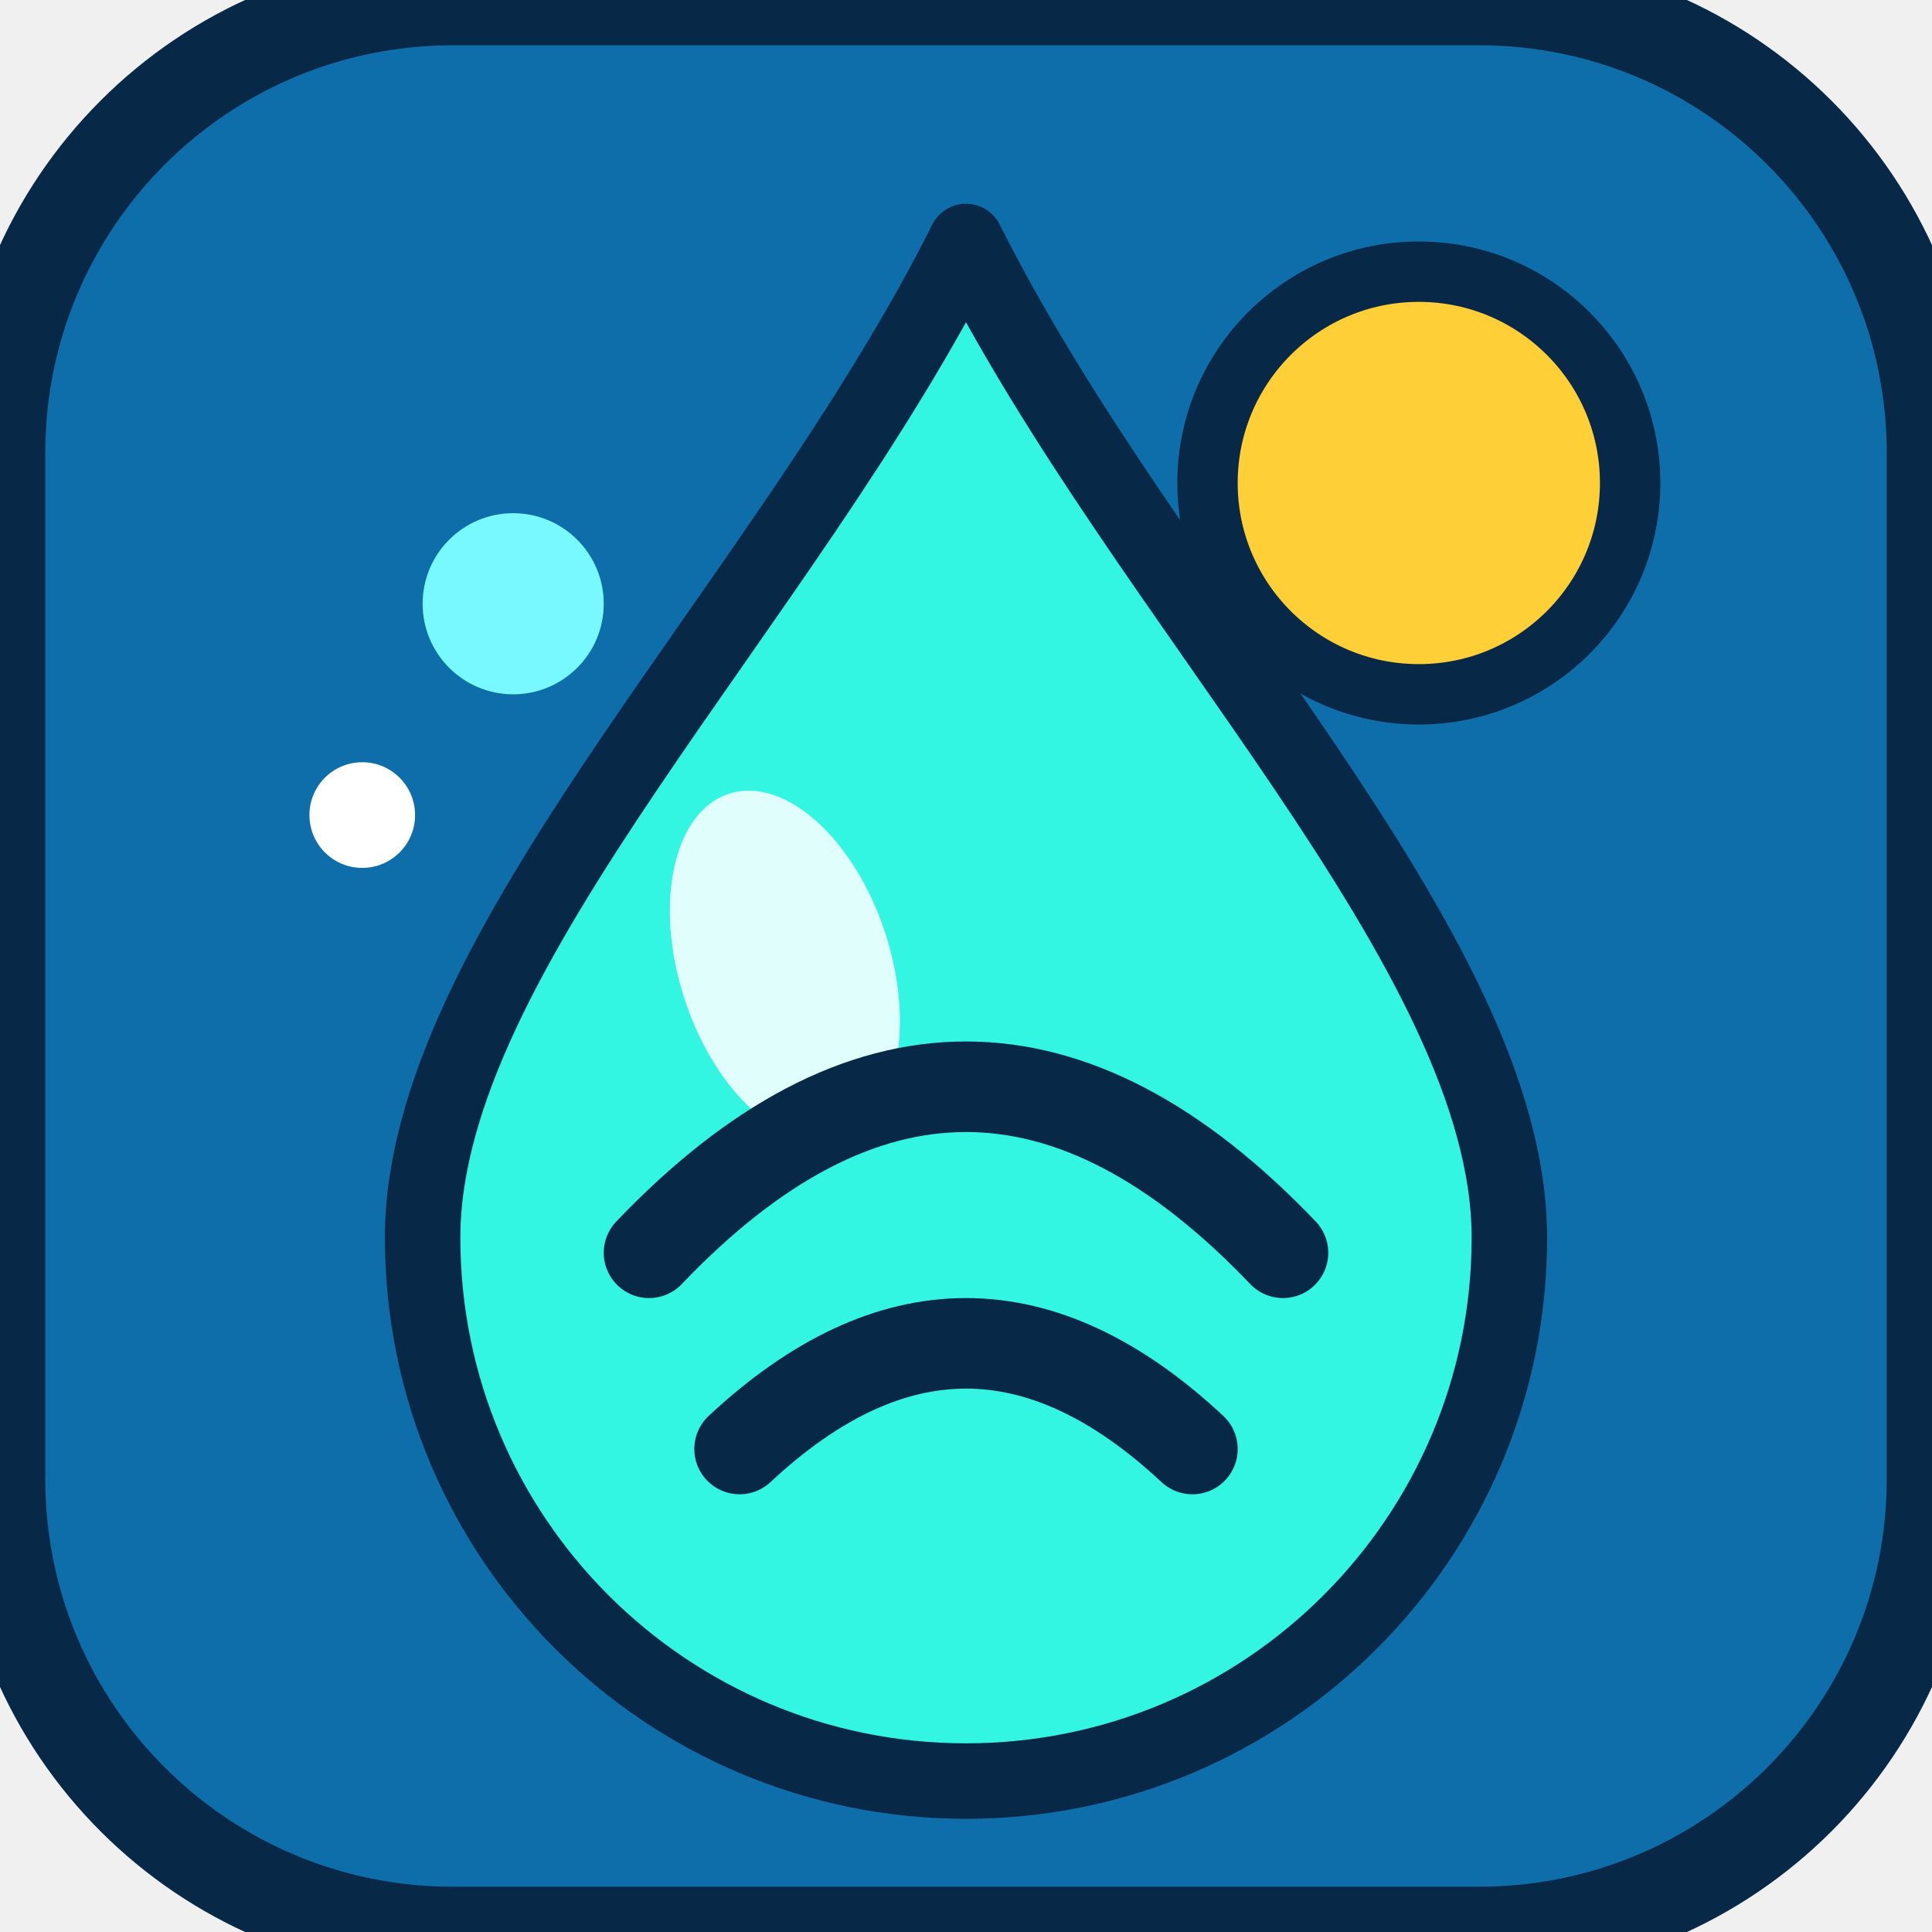
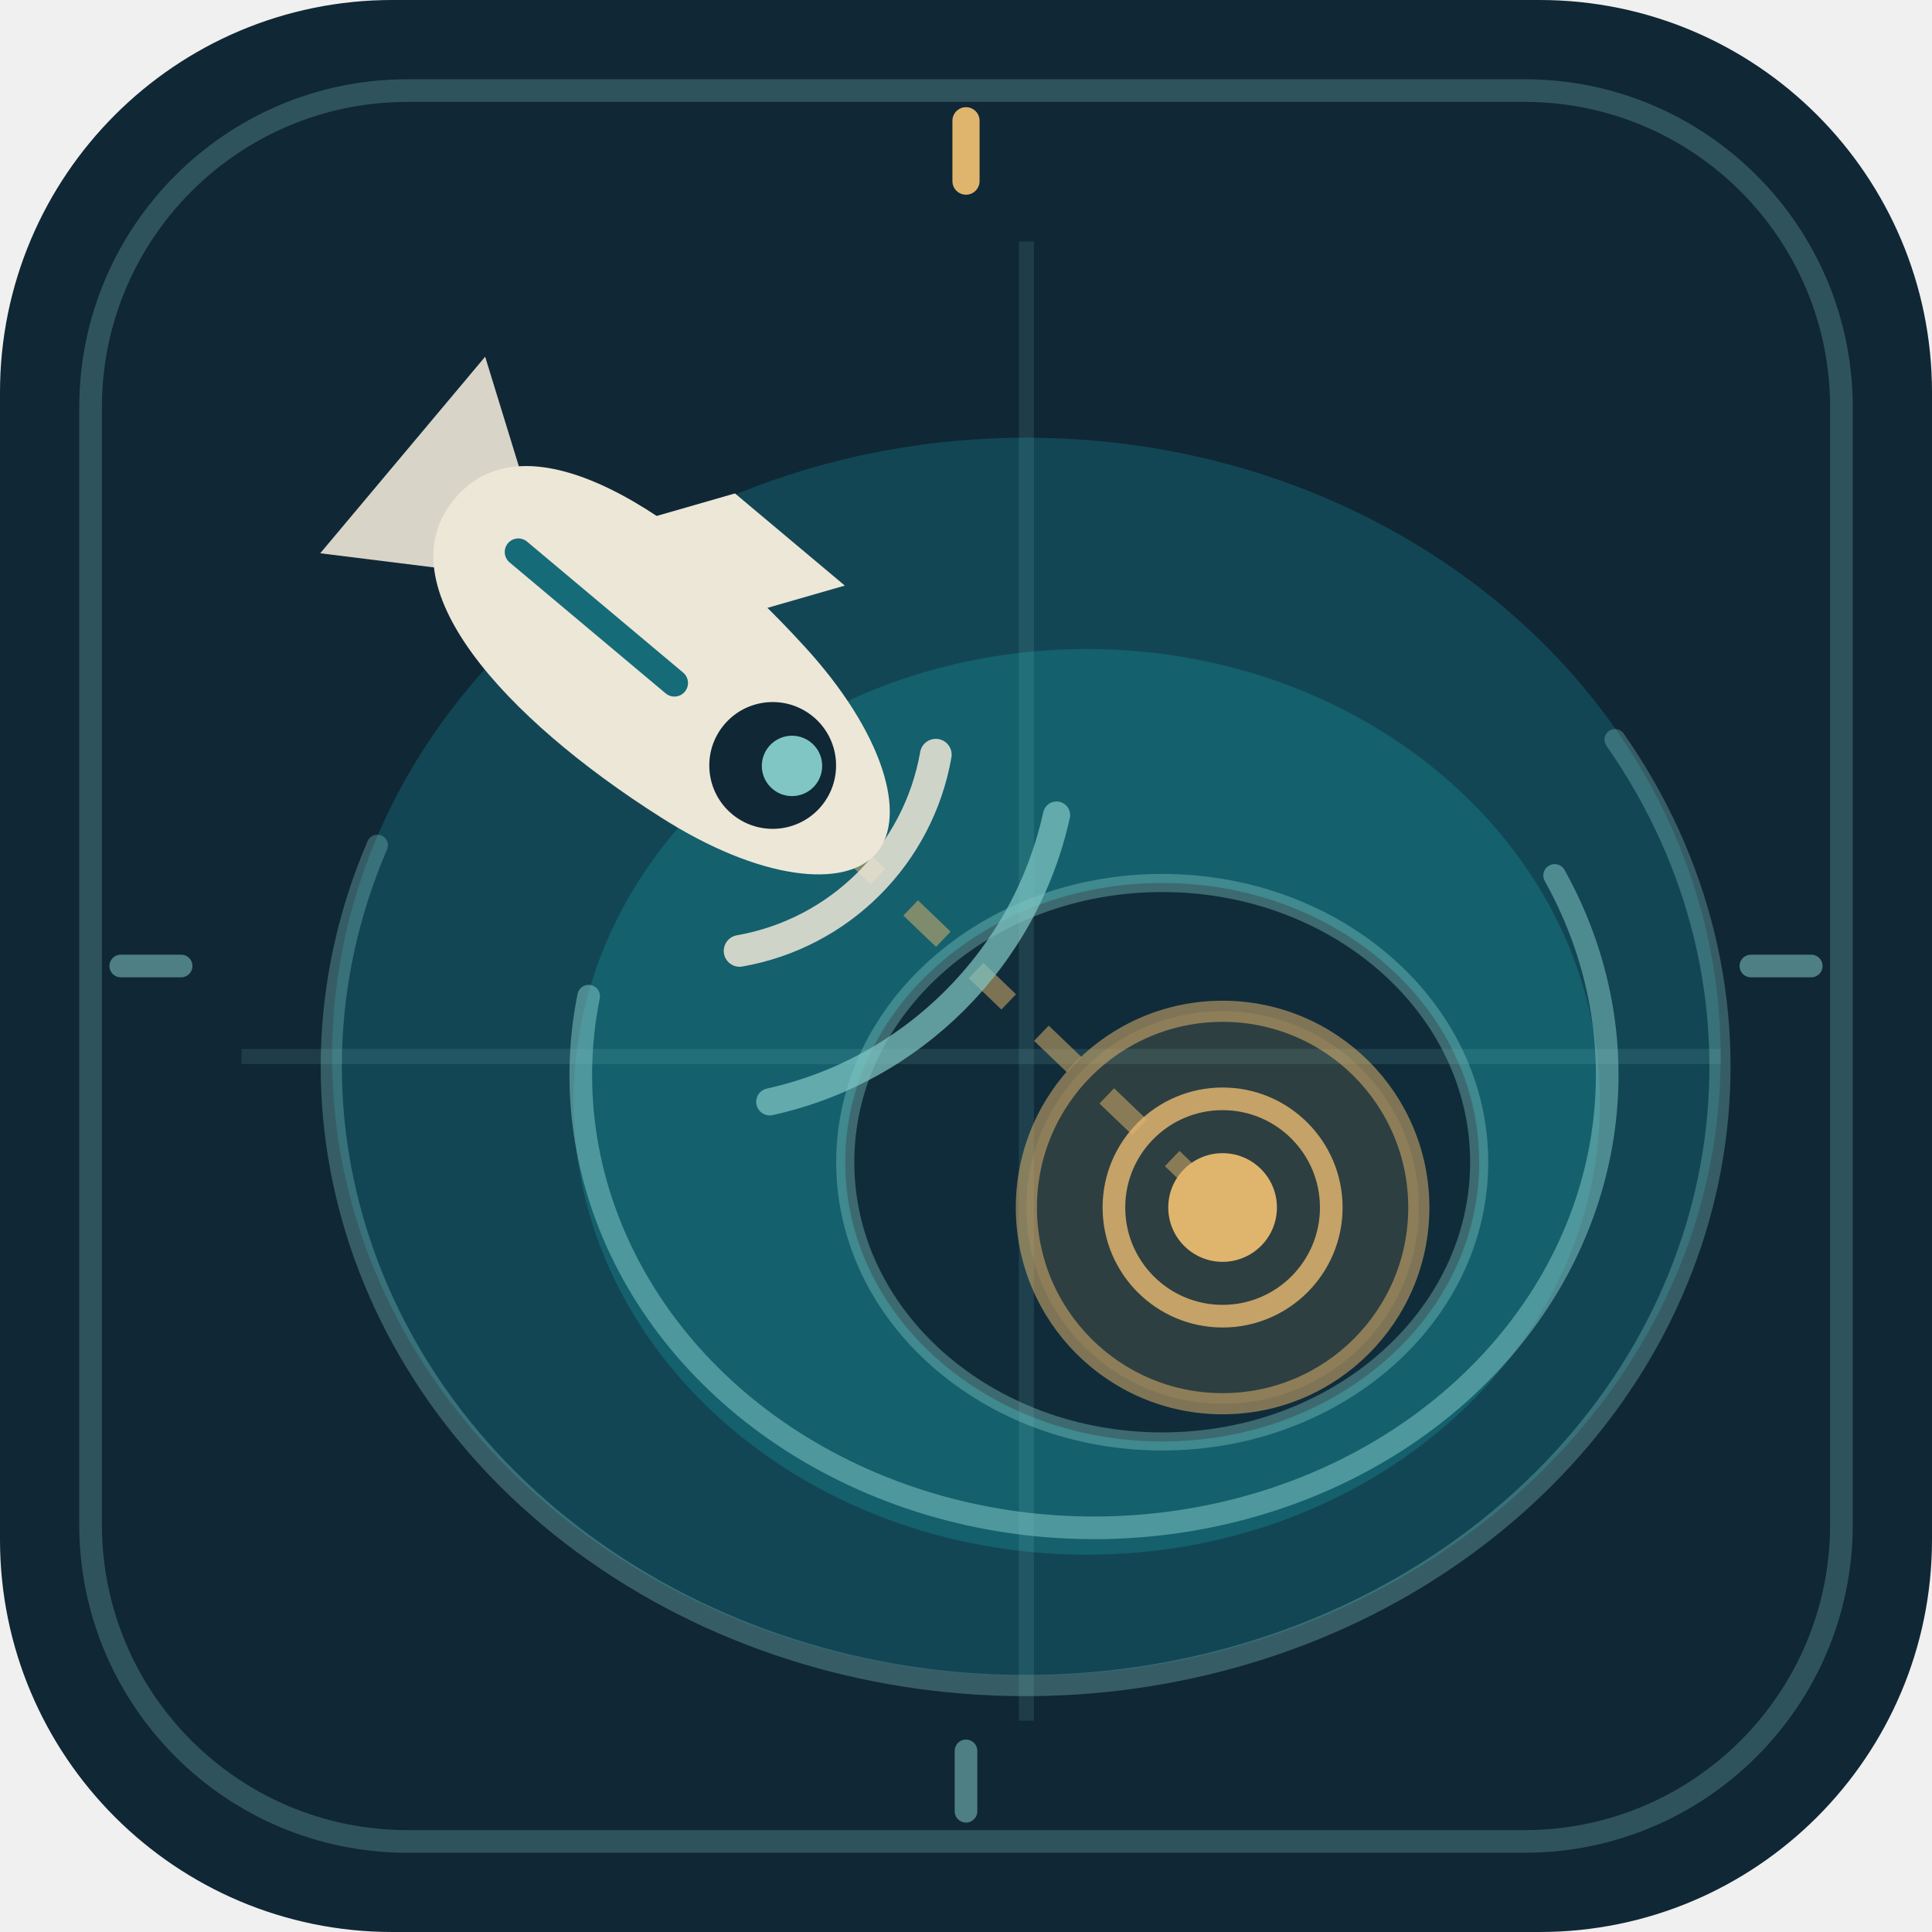
<svg xmlns="http://www.w3.org/2000/svg" width="128" height="128" viewBox="0 0 128 128">
-   <rect width="128" height="128" rx="30" fill="#0d6eaa" stroke="#082848" stroke-width="6" />
-   <circle cx="94" cy="32" r="14" fill="#ffcf38" stroke="#082848" stroke-width="4" />
-   <path d="M64 16C52 40 28 63 28 82a36 36 0 0 0 72 0C100 63 76 40 64 16Z" fill="#32f5e2" stroke="#082848" stroke-width="5" stroke-linejoin="round" />
-   <ellipse cx="52" cy="64" rx="7" ry="12" transform="rotate(-18 52 64)" fill="#ffffff" opacity="0.85" />
-   <path d="M43 83q21-22 42 0M49 96q15-14 30 0" fill="none" stroke="#082848" stroke-width="6" stroke-linecap="round" />
-   <circle cx="34" cy="40" r="6" fill="#78f8ff" />
-   <circle cx="24" cy="54" r="3.5" fill="#ffffff" />
+   <rect width="128" height="128" rx="26" fill="#102735" />
+   <rect x="6" y="6" width="116" height="116" rx="21" fill="none" stroke="#80c6c4" stroke-width="1.5" stroke-opacity="0.28" />
+   <ellipse cx="68" cy="70" rx="46" ry="41" fill="#166b78" fill-opacity="0.46" />
+   <ellipse cx="72" cy="73" rx="34" ry="30" fill="#166b78" fill-opacity="0.72" />
+   <ellipse cx="77" cy="77" rx="21" ry="18.5" fill="#102735" fill-opacity="0.90" />
+   <line x1="16" y1="70" x2="114" y2="70" stroke="#80c6c4" stroke-width="1" stroke-opacity="0.14" />
+   <line x1="68" y1="16" x2="68" y2="114" stroke="#80c6c4" stroke-width="1" stroke-opacity="0.14" />
+   <path d="M25 56A46 41 0 1 0 107 49" fill="none" stroke="#80c6c4" stroke-width="1.4" stroke-opacity="0.34" stroke-linecap="round" />
+   <path d="M39 66A34 30 0 1 0 103 58" fill="none" stroke="#80c6c4" stroke-width="1.5" stroke-opacity="0.54" stroke-linecap="round" />
+   <ellipse cx="77" cy="77" rx="21" ry="18.5" fill="none" stroke="#80c6c4" stroke-width="1.2" stroke-opacity="0.40" />
+   <line x1="56" y1="56" x2="80" y2="79" stroke="#dfb46d" stroke-width="1.4" stroke-opacity="0.52" stroke-dasharray="3 3" />
+   <path d="M62 50A16 16 0 0 1 49 63" fill="none" stroke="#ede7d8" stroke-width="2.1" stroke-opacity="0.86" stroke-linecap="round" />
+   <path d="M70 54A25 25 0 0 1 51 73" fill="none" stroke="#80c6c4" stroke-width="1.8" stroke-opacity="0.72" stroke-linecap="round" />
+   <g transform="translate(42 43) rotate(40)">
+     <path d="M-20 -8.5L-11.5 -3L-11.5 3L-20 8.5Z" fill="#ede7d8" fill-opacity="0.90" />
+     <path d="M-5 -7L4.5 -7L8 -12.2L-1.5 -12.2Z" fill="#ede7d8" />
+     <path d="M-15.5 0C-15.5 -7.5 -3.5 -9 8.5 -7.4C16.2 -6.4 21 -3.2 21 0C21 3.2 16.2 6.4 8.5 7.4C-3.5 9 -15.5 7.5 -15.5 0Z" fill="#ede7d8" />
+     <line x1="-10" y1="0" x2="3.5" y2="0" stroke="#166b78" stroke-width="1.8" stroke-linecap="round" />
+     <circle cx="12" cy="0" r="4.2" fill="#102735" />
+     <circle cx="13" cy="-0.8" r="2.0" fill="#80c6c4" />
+   </g>
+   <circle cx="81" cy="80" r="13" fill="#dfb46d" fill-opacity="0.14" stroke="#dfb46d" stroke-width="1.4" stroke-opacity="0.54" />
+   <circle cx="81" cy="80" r="7.2" fill="none" stroke="#dfb46d" stroke-width="1.5" stroke-opacity="0.85" />
+   <circle cx="81" cy="80" r="3.6" fill="#dfb46d" />
+   <line x1="64" y1="8" x2="64" y2="12" stroke="#dfb46d" stroke-width="1.8" stroke-linecap="round" />
+   <line x1="64" y1="116" x2="64" y2="120" stroke="#80c6c4" stroke-width="1.5" stroke-opacity="0.55" stroke-linecap="round" />
+   <line x1="8" y1="64" x2="12" y2="64" stroke="#80c6c4" stroke-width="1.5" stroke-opacity="0.55" stroke-linecap="round" />
+   <line x1="116" y1="64" x2="120" y2="64" stroke="#80c6c4" stroke-width="1.5" stroke-opacity="0.55" stroke-linecap="round" />
</svg>
